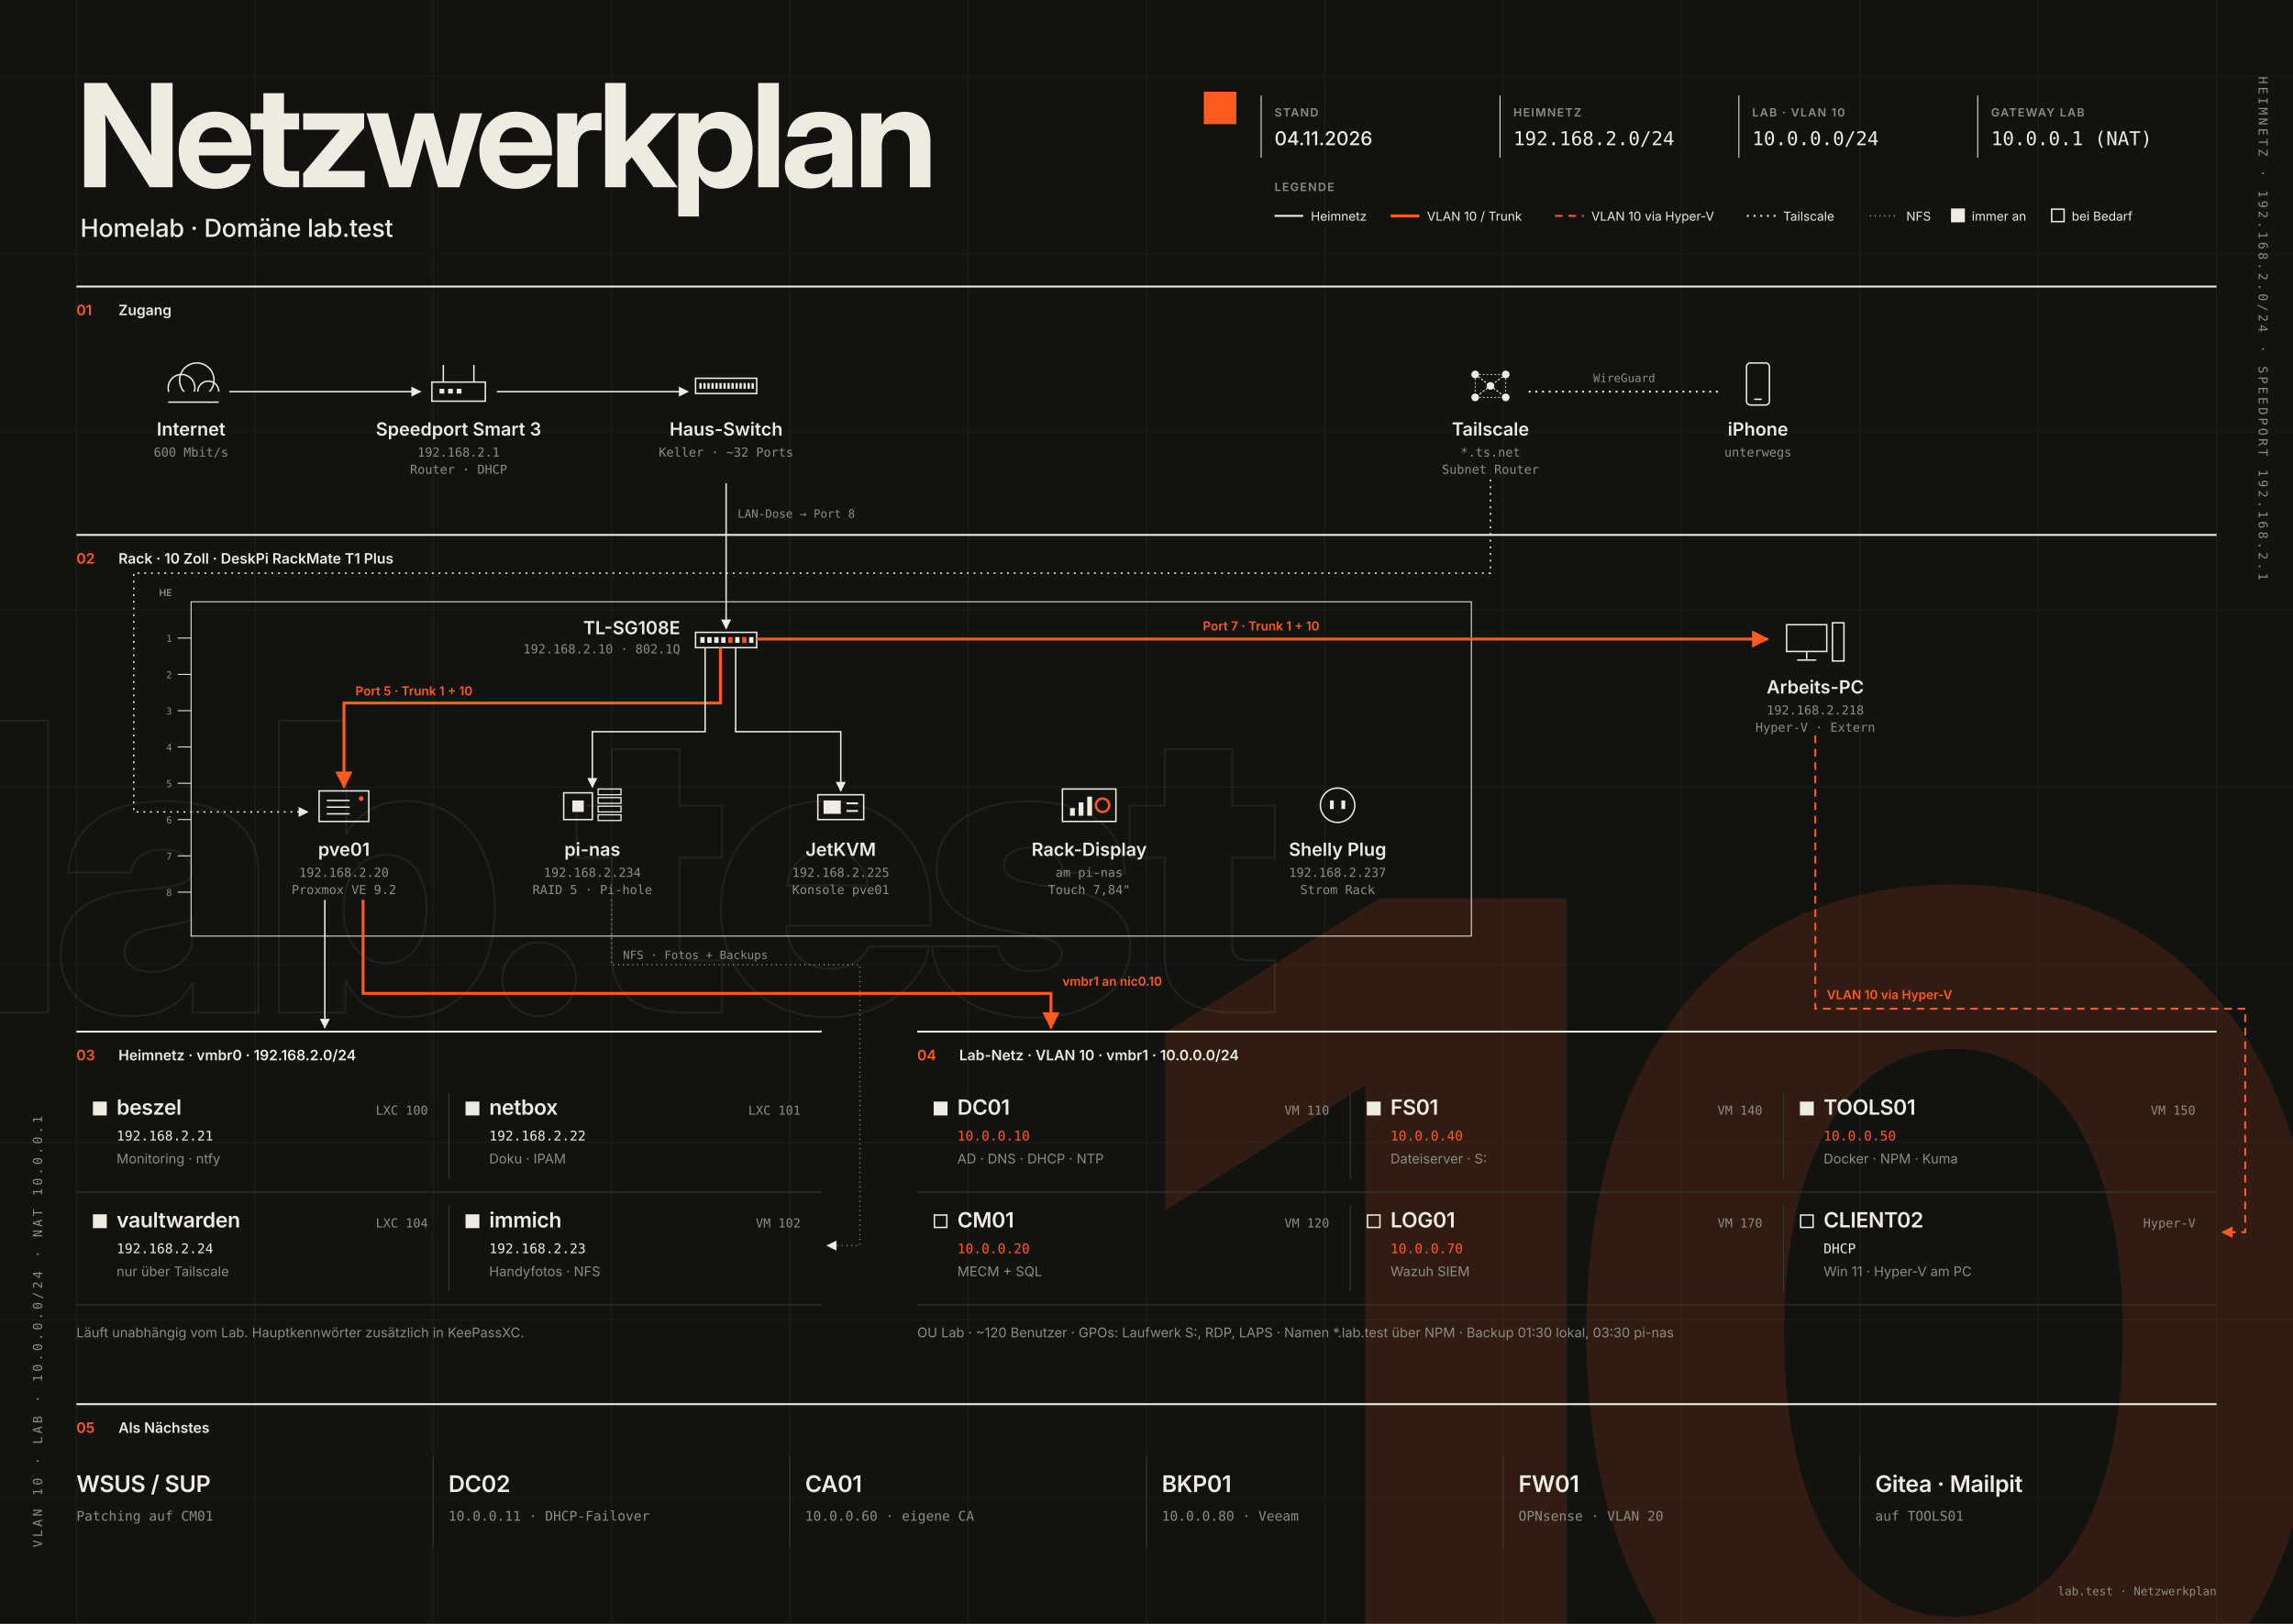
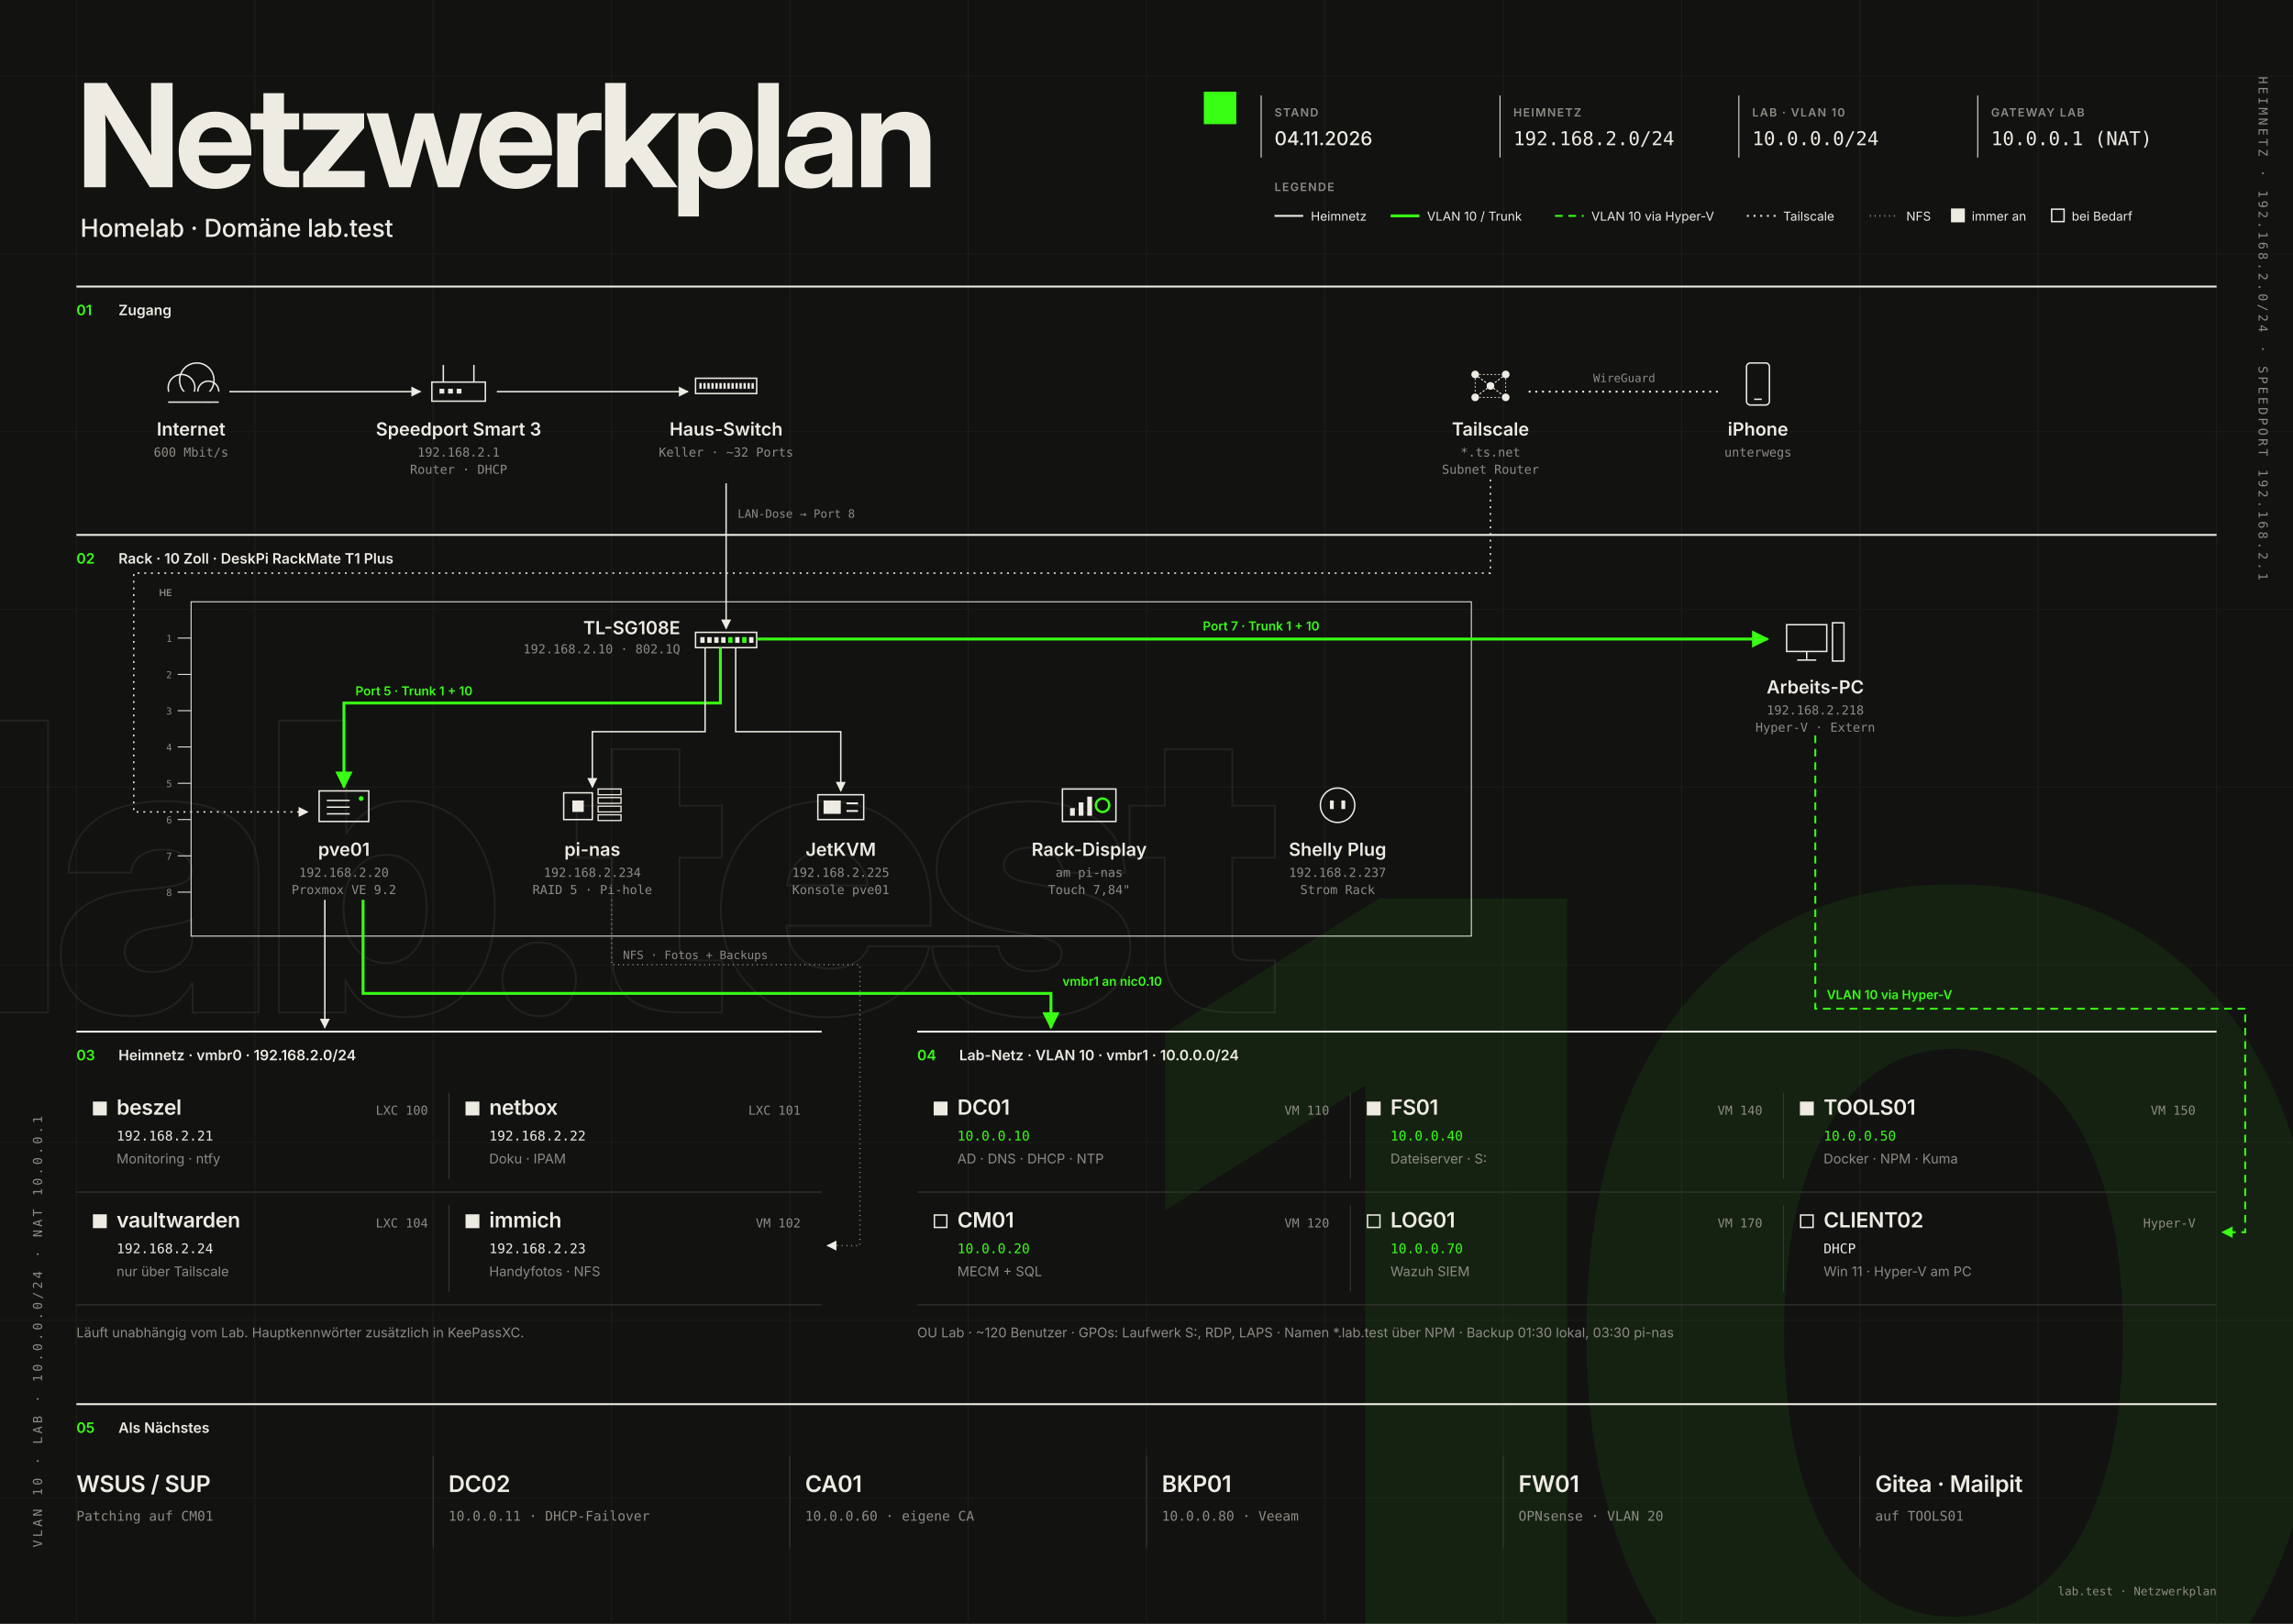
<svg xmlns="http://www.w3.org/2000/svg" width="2400" height="1700" viewBox="0 0 2400 1700">
  <defs>
    <marker id="ak" viewBox="0 0 10 10" refX="9" refY="5" markerWidth="7" markerHeight="7" orient="auto">
      <path d="M0,0 L10,5 L0,10 z" fill="#eeebe3" />
    </marker>
    <marker id="ar" viewBox="0 0 10 10" refX="9" refY="5" markerWidth="6" markerHeight="6" orient="auto">
-       <path d="M0,0 L10,5 L0,10 z" fill="#ff5a1f" />
+       <path d="M0,0 L10,5 L0,10 z" fill="#39ff14" />
    </marker>
  </defs>
  <rect width="2400" height="1700" fill="#121211" />
  <line x1="80.0" y1="0" x2="80.0" y2="1700" stroke="#1d1d1b" stroke-width="1" />
  <line x1="266.667" y1="0" x2="266.667" y2="1700" stroke="#1d1d1b" stroke-width="1" />
  <line x1="453.333" y1="0" x2="453.333" y2="1700" stroke="#1d1d1b" stroke-width="1" />
  <line x1="640.0" y1="0" x2="640.0" y2="1700" stroke="#1d1d1b" stroke-width="1" />
  <line x1="826.667" y1="0" x2="826.667" y2="1700" stroke="#1d1d1b" stroke-width="1" />
  <line x1="1013.333" y1="0" x2="1013.333" y2="1700" stroke="#1d1d1b" stroke-width="1" />
  <line x1="1200.0" y1="0" x2="1200.0" y2="1700" stroke="#1d1d1b" stroke-width="1" />
  <line x1="1386.667" y1="0" x2="1386.667" y2="1700" stroke="#1d1d1b" stroke-width="1" />
  <line x1="1573.333" y1="0" x2="1573.333" y2="1700" stroke="#1d1d1b" stroke-width="1" />
  <line x1="1760.0" y1="0" x2="1760.0" y2="1700" stroke="#1d1d1b" stroke-width="1" />
  <line x1="1946.667" y1="0" x2="1946.667" y2="1700" stroke="#1d1d1b" stroke-width="1" />
  <line x1="2133.333" y1="0" x2="2133.333" y2="1700" stroke="#1d1d1b" stroke-width="1" />
  <line x1="2320.0" y1="0" x2="2320.0" y2="1700" stroke="#1d1d1b" stroke-width="1" />
  <line x1="0" y1="80" x2="2400" y2="80" stroke="#1a1a18" stroke-width="1" />
  <line x1="0" y1="266" x2="2400" y2="266" stroke="#1a1a18" stroke-width="1" />
  <line x1="0" y1="452" x2="2400" y2="452" stroke="#1a1a18" stroke-width="1" />
  <line x1="0" y1="638" x2="2400" y2="638" stroke="#1a1a18" stroke-width="1" />
  <line x1="0" y1="824" x2="2400" y2="824" stroke="#1a1a18" stroke-width="1" />
  <line x1="0" y1="1010" x2="2400" y2="1010" stroke="#1a1a18" stroke-width="1" />
  <line x1="0" y1="1196" x2="2400" y2="1196" stroke="#1a1a18" stroke-width="1" />
  <line x1="0" y1="1382" x2="2400" y2="1382" stroke="#1a1a18" stroke-width="1" />
  <line x1="0" y1="1568" x2="2400" y2="1568" stroke="#1a1a18" stroke-width="1" />
-   <text x="2460" y="1850" font-family="'Inter Display', Inter, Helvetica, sans-serif" font-size="1250" font-weight="800" fill="#ff5a1f" opacity=".13" text-anchor="end" letter-spacing="-70">10</text>
+   <text x="2460" y="1850" font-family="'Inter Display', Inter, Helvetica, sans-serif" font-size="1250" font-weight="800" fill="#39ff14" opacity=".07" text-anchor="end" letter-spacing="-70">10</text>
  <text x="-40" y="1060" font-family="'Inter Display', Inter, Helvetica, sans-serif" font-size="420" font-weight="800" fill="none" stroke="#eeebe3" stroke-opacity=".07" stroke-width="2" letter-spacing="-18">lab.test</text>
  <text transform="translate(44,1620) rotate(-90)" font-family="'DejaVu Sans Mono', monospace" font-size="13" fill="#8e8b84" letter-spacing="3">VLAN 10 · LAB · 10.0.0.0/24 · NAT 10.0.0.1</text>
  <text transform="translate(2364,80) rotate(90)" font-family="'DejaVu Sans Mono', monospace" font-size="13" fill="#8e8b84" letter-spacing="3">HEIMNETZ · 192.168.2.0/24 · SPEEDPORT 192.168.2.1</text>
  <text x="80" y="196" font-family="'Inter Display', Inter, Helvetica, sans-serif" font-size="150" font-weight="700" fill="#eeebe3" text-anchor="start" letter-spacing="-6">Netzwerkplan</text>
  <text x="84" y="248" font-family="Inter, Helvetica, Arial, sans-serif" font-size="26" font-weight="500" fill="#eeebe3" text-anchor="start" letter-spacing="-0.3">Homelab · Domäne lab.test</text>
-   <rect x="1260" y="96" width="34" height="34" fill="#ff5a1f" />
+   <rect x="1260" y="96" width="34" height="34" fill="#39ff14" />
  <line x1="1320" y1="100" x2="1320" y2="165" stroke="#eeebe3" stroke-width="1" />
  <text x="1334" y="122" font-family="Inter, Helvetica, Arial, sans-serif" font-size="12" font-weight="600" fill="#8e8b84" text-anchor="start" letter-spacing="1.2">STAND</text>
  <text x="1334" y="152" font-family="Inter, Helvetica, Arial, sans-serif" font-size="20" font-weight="500" fill="#eeebe3" text-anchor="start" letter-spacing="0">04.11.2026</text>
  <line x1="1570" y1="100" x2="1570" y2="165" stroke="#eeebe3" stroke-width="1" />
  <text x="1584" y="122" font-family="Inter, Helvetica, Arial, sans-serif" font-size="12" font-weight="600" fill="#8e8b84" text-anchor="start" letter-spacing="1.2">HEIMNETZ</text>
  <text x="1584" y="152" font-family="'DejaVu Sans Mono', monospace" font-size="20" font-weight="500" fill="#eeebe3" text-anchor="start" letter-spacing="0">192.168.2.0/24</text>
  <line x1="1820" y1="100" x2="1820" y2="165" stroke="#eeebe3" stroke-width="1" />
  <text x="1834" y="122" font-family="Inter, Helvetica, Arial, sans-serif" font-size="12" font-weight="600" fill="#8e8b84" text-anchor="start" letter-spacing="1.2">LAB · VLAN 10</text>
  <text x="1834" y="152" font-family="'DejaVu Sans Mono', monospace" font-size="20" font-weight="500" fill="#eeebe3" text-anchor="start" letter-spacing="0">10.0.0.0/24</text>
  <line x1="2070" y1="100" x2="2070" y2="165" stroke="#eeebe3" stroke-width="1" />
  <text x="2084" y="122" font-family="Inter, Helvetica, Arial, sans-serif" font-size="12" font-weight="600" fill="#8e8b84" text-anchor="start" letter-spacing="1.2">GATEWAY LAB</text>
  <text x="2084" y="152" font-family="'DejaVu Sans Mono', monospace" font-size="20" font-weight="500" fill="#eeebe3" text-anchor="start" letter-spacing="0">10.0.0.1 (NAT)</text>
  <text x="1334" y="200" font-family="Inter, Helvetica, Arial, sans-serif" font-size="12" font-weight="600" fill="#8e8b84" text-anchor="start" letter-spacing="1.2">LEGENDE</text>
  <line x1="1334" y1="226" x2="1364" y2="226" stroke="#eeebe3" stroke-width="2" />
  <text x="1372" y="231" font-family="Inter, Helvetica, Arial, sans-serif" font-size="13" font-weight="400" fill="#eeebe3" text-anchor="start" letter-spacing="0">Heimnetz</text>
-   <line x1="1455.6" y1="226" x2="1485.6" y2="226" stroke="#ff5a1f" stroke-width="3" />
+   <line x1="1455.6" y1="226" x2="1485.6" y2="226" stroke="#39ff14" stroke-width="3" />
  <text x="1493.6" y="231" font-family="Inter, Helvetica, Arial, sans-serif" font-size="13" font-weight="400" fill="#eeebe3" text-anchor="start" letter-spacing="0">VLAN 10 / Trunk</text>
-   <line x1="1627.6" y1="226" x2="1657.6" y2="226" stroke="#ff5a1f" stroke-width="2" stroke-dasharray="8 6" />
+   <line x1="1627.6" y1="226" x2="1657.6" y2="226" stroke="#39ff14" stroke-width="2" stroke-dasharray="8 6" />
  <text x="1665.6" y="231" font-family="Inter, Helvetica, Arial, sans-serif" font-size="13" font-weight="400" fill="#eeebe3" text-anchor="start" letter-spacing="0">VLAN 10 via Hyper-V</text>
  <line x1="1828.4" y1="226" x2="1858.4" y2="226" stroke="#eeebe3" stroke-width="2" stroke-dasharray="2 5" />
  <text x="1866.4" y="231" font-family="Inter, Helvetica, Arial, sans-serif" font-size="13" font-weight="400" fill="#eeebe3" text-anchor="start" letter-spacing="0">Tailscale</text>
  <line x1="1957.2" y1="226" x2="1987.2" y2="226" stroke="#8e8b84" stroke-width="2" stroke-dasharray="1 4" />
  <text x="1995.2" y="231" font-family="Inter, Helvetica, Arial, sans-serif" font-size="13" font-weight="400" fill="#eeebe3" text-anchor="start" letter-spacing="0">NFS</text>
  <rect x="2042.8" y="219" width="13" height="13" fill="#eeebe3" stroke="#eeebe3" stroke-width="1.5" />
  <text x="2063.8" y="231" font-family="Inter, Helvetica, Arial, sans-serif" font-size="13" font-weight="400" fill="#eeebe3" text-anchor="start" letter-spacing="0">immer an</text>
  <rect x="2147.4" y="219" width="13" height="13" fill="none" stroke="#eeebe3" stroke-width="1.5" />
  <text x="2168.4" y="231" font-family="Inter, Helvetica, Arial, sans-serif" font-size="13" font-weight="400" fill="#eeebe3" text-anchor="start" letter-spacing="0">bei Bedarf</text>
  <line x1="80" y1="300" x2="2320" y2="300" stroke="#eeebe3" stroke-width="2" />
-   <text x="80" y="330" font-family="Inter, Helvetica, Arial, sans-serif" font-size="15" font-weight="600" fill="#ff5a1f" text-anchor="start" letter-spacing="0">01</text>
+   <text x="80" y="330" font-family="Inter, Helvetica, Arial, sans-serif" font-size="15" font-weight="600" fill="#39ff14" text-anchor="start" letter-spacing="0">01</text>
  <text x="124" y="330" font-family="Inter, Helvetica, Arial, sans-serif" font-size="15" font-weight="600" fill="#eeebe3" text-anchor="start" letter-spacing="0">Zugang</text>
  <circle cx="190" cy="406" r="14" fill="none" stroke="#eeebe3" stroke-width="1.5" />
  <circle cx="206" cy="398" r="18" fill="none" stroke="#eeebe3" stroke-width="1.5" />
  <circle cx="218" cy="410" r="11" fill="none" stroke="#eeebe3" stroke-width="1.5" />
  <rect x="176" y="410" width="54" height="12" fill="#121211" />
  <line x1="176" y1="421" x2="229" y2="421" stroke="#eeebe3" stroke-width="1.5" />
  <text x="200" y="456" font-family="Inter, Helvetica, Arial, sans-serif" font-size="19" font-weight="600" fill="#eeebe3" text-anchor="middle" letter-spacing="0">Internet</text>
  <text x="200" y="478" font-family="'DejaVu Sans Mono', monospace" font-size="13" font-weight="400" fill="#8e8b84" text-anchor="middle" letter-spacing="0">600 Mbit/s</text>
  <rect x="452" y="400" width="56" height="20" fill="none" stroke="#eeebe3" stroke-width="1.5" />
  <line x1="464" y1="400" x2="464" y2="382" stroke="#eeebe3" stroke-width="1.5" />
  <line x1="496" y1="400" x2="496" y2="382" stroke="#eeebe3" stroke-width="1.5" />
  <rect x="460" y="407" width="5" height="5" fill="#eeebe3" stroke="none" stroke-width="1.5" />
  <rect x="469" y="407" width="5" height="5" fill="#eeebe3" stroke="none" stroke-width="1.5" />
  <rect x="478" y="407" width="5" height="5" fill="#eeebe3" stroke="none" stroke-width="1.5" />
  <text x="480" y="456" font-family="Inter, Helvetica, Arial, sans-serif" font-size="19" font-weight="600" fill="#eeebe3" text-anchor="middle" letter-spacing="0">Speedport Smart 3</text>
  <text x="480" y="478" font-family="'DejaVu Sans Mono', monospace" font-size="13" font-weight="400" fill="#8e8b84" text-anchor="middle" letter-spacing="0">192.168.2.1</text>
  <text x="480" y="496" font-family="'DejaVu Sans Mono', monospace" font-size="13" font-weight="400" fill="#8e8b84" text-anchor="middle" letter-spacing="0">Router · DHCP</text>
  <rect x="728" y="396" width="64" height="16" fill="none" stroke="#eeebe3" stroke-width="1.5" />
  <rect x="732.0" y="401" width="2.4" height="6" fill="#eeebe3" stroke="none" stroke-width="1.5" />
  <rect x="736.2" y="401" width="2.4" height="6" fill="#eeebe3" stroke="none" stroke-width="1.5" />
  <rect x="740.4" y="401" width="2.4" height="6" fill="#eeebe3" stroke="none" stroke-width="1.5" />
  <rect x="744.6" y="401" width="2.4" height="6" fill="#eeebe3" stroke="none" stroke-width="1.5" />
  <rect x="748.8" y="401" width="2.4" height="6" fill="#eeebe3" stroke="none" stroke-width="1.5" />
  <rect x="753.0" y="401" width="2.4" height="6" fill="#eeebe3" stroke="none" stroke-width="1.5" />
  <rect x="757.2" y="401" width="2.4" height="6" fill="#eeebe3" stroke="none" stroke-width="1.5" />
  <rect x="761.4" y="401" width="2.4" height="6" fill="#eeebe3" stroke="none" stroke-width="1.5" />
  <rect x="765.6" y="401" width="2.4" height="6" fill="#eeebe3" stroke="none" stroke-width="1.5" />
  <rect x="769.8" y="401" width="2.4" height="6" fill="#eeebe3" stroke="none" stroke-width="1.5" />
  <rect x="774.0" y="401" width="2.4" height="6" fill="#eeebe3" stroke="none" stroke-width="1.5" />
  <rect x="778.2" y="401" width="2.4" height="6" fill="#eeebe3" stroke="none" stroke-width="1.5" />
  <rect x="782.4" y="401" width="2.4" height="6" fill="#eeebe3" stroke="none" stroke-width="1.5" />
  <rect x="786.6" y="401" width="2.4" height="6" fill="#eeebe3" stroke="none" stroke-width="1.5" />
  <text x="760" y="456" font-family="Inter, Helvetica, Arial, sans-serif" font-size="19" font-weight="600" fill="#eeebe3" text-anchor="middle" letter-spacing="0">Haus-Switch</text>
  <text x="760" y="478" font-family="'DejaVu Sans Mono', monospace" font-size="13" font-weight="400" fill="#8e8b84" text-anchor="middle" letter-spacing="0">Keller · ~32 Ports</text>
  <path d="M240,410 L440,410" fill="none" stroke="#eeebe3" stroke-width="1.5" stroke-linejoin="miter" marker-end="url(#ak)" />
  <path d="M520,410 L720,410" fill="none" stroke="#eeebe3" stroke-width="1.5" stroke-linejoin="miter" marker-end="url(#ak)" />
  <line x1="1544" y1="392" x2="1576" y2="392" stroke="#eeebe3" stroke-width=".8" stroke-dasharray="2 2" />
  <line x1="1544" y1="392" x2="1560" y2="404" stroke="#eeebe3" stroke-width=".8" stroke-dasharray="2 2" />
  <line x1="1544" y1="392" x2="1544" y2="416" stroke="#eeebe3" stroke-width=".8" stroke-dasharray="2 2" />
  <line x1="1544" y1="392" x2="1576" y2="416" stroke="#eeebe3" stroke-width=".8" stroke-dasharray="2 2" />
  <line x1="1576" y1="392" x2="1560" y2="404" stroke="#eeebe3" stroke-width=".8" stroke-dasharray="2 2" />
  <line x1="1576" y1="392" x2="1544" y2="416" stroke="#eeebe3" stroke-width=".8" stroke-dasharray="2 2" />
  <line x1="1576" y1="392" x2="1576" y2="416" stroke="#eeebe3" stroke-width=".8" stroke-dasharray="2 2" />
  <line x1="1560" y1="404" x2="1544" y2="416" stroke="#eeebe3" stroke-width=".8" stroke-dasharray="2 2" />
  <line x1="1560" y1="404" x2="1576" y2="416" stroke="#eeebe3" stroke-width=".8" stroke-dasharray="2 2" />
  <line x1="1544" y1="416" x2="1576" y2="416" stroke="#eeebe3" stroke-width=".8" stroke-dasharray="2 2" />
  <circle cx="1544" cy="392" r="4" fill="#eeebe3" stroke="none" stroke-width="1.5" />
  <circle cx="1576" cy="392" r="4" fill="#eeebe3" stroke="none" stroke-width="1.5" />
  <circle cx="1560" cy="404" r="4" fill="#eeebe3" stroke="none" stroke-width="1.5" />
  <circle cx="1544" cy="416" r="4" fill="#eeebe3" stroke="none" stroke-width="1.5" />
  <circle cx="1576" cy="416" r="4" fill="#eeebe3" stroke="none" stroke-width="1.5" />
  <text x="1560" y="456" font-family="Inter, Helvetica, Arial, sans-serif" font-size="19" font-weight="600" fill="#eeebe3" text-anchor="middle" letter-spacing="0">Tailscale</text>
  <text x="1560" y="478" font-family="'DejaVu Sans Mono', monospace" font-size="13" font-weight="400" fill="#8e8b84" text-anchor="middle" letter-spacing="0">*.ts.net</text>
  <text x="1560" y="496" font-family="'DejaVu Sans Mono', monospace" font-size="13" font-weight="400" fill="#8e8b84" text-anchor="middle" letter-spacing="0">Subnet Router</text>
  <rect x="1828" y="380" width="24" height="44" fill="none" stroke="#eeebe3" stroke-width="1.5" rx="4" />
  <line x1="1836" y1="418" x2="1844" y2="418" stroke="#eeebe3" stroke-width="1.5" />
  <text x="1840" y="456" font-family="Inter, Helvetica, Arial, sans-serif" font-size="19" font-weight="600" fill="#eeebe3" text-anchor="middle" letter-spacing="0">iPhone</text>
  <text x="1840" y="478" font-family="'DejaVu Sans Mono', monospace" font-size="13" font-weight="400" fill="#8e8b84" text-anchor="middle" letter-spacing="0">unterwegs</text>
  <path d="M1600,410 L1800,410" fill="none" stroke="#eeebe3" stroke-width="2" stroke-linejoin="miter" stroke-dasharray="2 5" />
  <text x="1700" y="400" font-family="'DejaVu Sans Mono', monospace" font-size="12" font-weight="400" fill="#8e8b84" text-anchor="middle" letter-spacing="0">WireGuard</text>
  <line x1="80" y1="560" x2="2320" y2="560" stroke="#eeebe3" stroke-width="2" />
-   <text x="80" y="590" font-family="Inter, Helvetica, Arial, sans-serif" font-size="15" font-weight="600" fill="#ff5a1f" text-anchor="start" letter-spacing="0">02</text>
+   <text x="80" y="590" font-family="Inter, Helvetica, Arial, sans-serif" font-size="15" font-weight="600" fill="#39ff14" text-anchor="start" letter-spacing="0">02</text>
  <text x="124" y="590" font-family="Inter, Helvetica, Arial, sans-serif" font-size="15" font-weight="600" fill="#eeebe3" text-anchor="start" letter-spacing="0">Rack · 10 Zoll · DeskPi RackMate T1 Plus</text>
  <rect x="200" y="630" width="1340" height="350" fill="none" stroke="#eeebe3" stroke-width="1" />
  <line x1="186" y1="668" x2="200" y2="668" stroke="#eeebe3" stroke-width="1" />
  <text x="180" y="672" font-family="'DejaVu Sans Mono', monospace" font-size="10" font-weight="400" fill="#8e8b84" text-anchor="end" letter-spacing="0">1</text>
  <line x1="186" y1="706" x2="200" y2="706" stroke="#eeebe3" stroke-width="1" />
  <text x="180" y="710" font-family="'DejaVu Sans Mono', monospace" font-size="10" font-weight="400" fill="#8e8b84" text-anchor="end" letter-spacing="0">2</text>
  <line x1="186" y1="744" x2="200" y2="744" stroke="#eeebe3" stroke-width="1" />
  <text x="180" y="748" font-family="'DejaVu Sans Mono', monospace" font-size="10" font-weight="400" fill="#8e8b84" text-anchor="end" letter-spacing="0">3</text>
  <line x1="186" y1="782" x2="200" y2="782" stroke="#eeebe3" stroke-width="1" />
  <text x="180" y="786" font-family="'DejaVu Sans Mono', monospace" font-size="10" font-weight="400" fill="#8e8b84" text-anchor="end" letter-spacing="0">4</text>
  <line x1="186" y1="820" x2="200" y2="820" stroke="#eeebe3" stroke-width="1" />
  <text x="180" y="824" font-family="'DejaVu Sans Mono', monospace" font-size="10" font-weight="400" fill="#8e8b84" text-anchor="end" letter-spacing="0">5</text>
  <line x1="186" y1="858" x2="200" y2="858" stroke="#eeebe3" stroke-width="1" />
  <text x="180" y="862" font-family="'DejaVu Sans Mono', monospace" font-size="10" font-weight="400" fill="#8e8b84" text-anchor="end" letter-spacing="0">6</text>
  <line x1="186" y1="896" x2="200" y2="896" stroke="#eeebe3" stroke-width="1" />
  <text x="180" y="900" font-family="'DejaVu Sans Mono', monospace" font-size="10" font-weight="400" fill="#8e8b84" text-anchor="end" letter-spacing="0">7</text>
  <line x1="186" y1="934" x2="200" y2="934" stroke="#eeebe3" stroke-width="1" />
  <text x="180" y="938" font-family="'DejaVu Sans Mono', monospace" font-size="10" font-weight="400" fill="#8e8b84" text-anchor="end" letter-spacing="0">8</text>
  <text x="180" y="624" font-family="Inter, Helvetica, Arial, sans-serif" font-size="10" font-weight="600" fill="#8e8b84" text-anchor="end" letter-spacing="0">HE</text>
  <path d="M760,506 L760,658" fill="none" stroke="#eeebe3" stroke-width="1.5" stroke-linejoin="miter" marker-end="url(#ak)" />
  <text x="772" y="542" font-family="'DejaVu Sans Mono', monospace" font-size="12" font-weight="400" fill="#8e8b84" text-anchor="start" letter-spacing="0">LAN-Dose → Port 8</text>
  <rect x="728" y="662" width="64" height="16" fill="none" stroke="#eeebe3" stroke-width="1.5" />
  <rect x="733.0" y="667" width="4.5" height="6" fill="#eeebe3" stroke="none" stroke-width="1.5" />
  <rect x="740.3" y="667" width="4.5" height="6" fill="#eeebe3" stroke="none" stroke-width="1.5" />
  <rect x="747.6" y="667" width="4.5" height="6" fill="#eeebe3" stroke="none" stroke-width="1.5" />
  <rect x="754.9" y="667" width="4.5" height="6" fill="#eeebe3" stroke="none" stroke-width="1.5" />
-   <rect x="762.2" y="667" width="4.5" height="6" fill="#ff5a1f" stroke="none" stroke-width="1.5" />
+   <rect x="762.2" y="667" width="4.5" height="6" fill="#39ff14" stroke="none" stroke-width="1.5" />
  <rect x="769.5" y="667" width="4.5" height="6" fill="#eeebe3" stroke="none" stroke-width="1.5" />
-   <rect x="776.8" y="667" width="4.5" height="6" fill="#ff5a1f" stroke="none" stroke-width="1.5" />
+   <rect x="776.8" y="667" width="4.5" height="6" fill="#39ff14" stroke="none" stroke-width="1.5" />
  <rect x="784.1" y="667" width="4.5" height="6" fill="#eeebe3" stroke="none" stroke-width="1.5" />
  <text x="712" y="664" font-family="Inter, Helvetica, Arial, sans-serif" font-size="19" font-weight="600" fill="#eeebe3" text-anchor="end" letter-spacing="0">TL-SG108E</text>
  <text x="712" y="684" font-family="'DejaVu Sans Mono', monospace" font-size="13" font-weight="400" fill="#8e8b84" text-anchor="end" letter-spacing="0">192.168.2.10 · 802.1Q</text>
  <rect x="334" y="828" width="52" height="32" fill="none" stroke="#eeebe3" stroke-width="1.5" />
-   <circle cx="378" cy="836" r="2.5" fill="#ff5a1f" stroke="none" stroke-width="1.5" />
+   <circle cx="378" cy="836" r="2.5" fill="#39ff14" stroke="none" stroke-width="1.5" />
  <line x1="342" y1="838" x2="366" y2="838" stroke="#eeebe3" stroke-width="1.5" />
  <line x1="342" y1="845" x2="366" y2="845" stroke="#eeebe3" stroke-width="1.5" />
  <line x1="342" y1="852" x2="366" y2="852" stroke="#eeebe3" stroke-width="1.5" />
  <text x="360" y="896" font-family="Inter, Helvetica, Arial, sans-serif" font-size="19" font-weight="600" fill="#eeebe3" text-anchor="middle" letter-spacing="0">pve01</text>
  <text x="360" y="918" font-family="'DejaVu Sans Mono', monospace" font-size="13" font-weight="400" fill="#8e8b84" text-anchor="middle" letter-spacing="0">192.168.2.20</text>
  <text x="360" y="936" font-family="'DejaVu Sans Mono', monospace" font-size="13" font-weight="400" fill="#8e8b84" text-anchor="middle" letter-spacing="0">Proxmox VE 9.2</text>
  <rect x="590" y="830" width="30" height="28" fill="none" stroke="#eeebe3" stroke-width="1.5" />
  <rect x="599" y="838" width="12" height="12" fill="#eeebe3" stroke="none" stroke-width="1.5" />
  <rect x="626" y="826" width="24" height="6" fill="none" stroke="#eeebe3" stroke-width="1.3" />
  <rect x="626" y="835" width="24" height="6" fill="none" stroke="#eeebe3" stroke-width="1.3" />
  <rect x="626" y="844" width="24" height="6" fill="none" stroke="#eeebe3" stroke-width="1.3" />
  <rect x="626" y="853" width="24" height="6" fill="none" stroke="#eeebe3" stroke-width="1.3" />
  <text x="620" y="896" font-family="Inter, Helvetica, Arial, sans-serif" font-size="19" font-weight="600" fill="#eeebe3" text-anchor="middle" letter-spacing="0">pi-nas</text>
  <text x="620" y="918" font-family="'DejaVu Sans Mono', monospace" font-size="13" font-weight="400" fill="#8e8b84" text-anchor="middle" letter-spacing="0">192.168.2.234</text>
  <text x="620" y="936" font-family="'DejaVu Sans Mono', monospace" font-size="13" font-weight="400" fill="#8e8b84" text-anchor="middle" letter-spacing="0">RAID 5 · Pi-hole</text>
  <rect x="856" y="832" width="48" height="26" fill="none" stroke="#eeebe3" stroke-width="1.5" />
  <rect x="862" y="838" width="18" height="14" fill="#eeebe3" stroke="none" stroke-width="1.5" />
  <line x1="886" y1="841" x2="898" y2="841" stroke="#eeebe3" stroke-width="2" />
  <line x1="886" y1="849" x2="898" y2="849" stroke="#eeebe3" stroke-width="2" />
  <text x="880" y="896" font-family="Inter, Helvetica, Arial, sans-serif" font-size="19" font-weight="600" fill="#eeebe3" text-anchor="middle" letter-spacing="0">JetKVM</text>
  <text x="880" y="918" font-family="'DejaVu Sans Mono', monospace" font-size="13" font-weight="400" fill="#8e8b84" text-anchor="middle" letter-spacing="0">192.168.2.225</text>
  <text x="880" y="936" font-family="'DejaVu Sans Mono', monospace" font-size="13" font-weight="400" fill="#8e8b84" text-anchor="middle" letter-spacing="0">Konsole pve01</text>
  <rect x="1112" y="826" width="56" height="34" fill="none" stroke="#eeebe3" stroke-width="1.5" />
  <rect x="1120" y="846" width="5" height="8" fill="#eeebe3" stroke="none" stroke-width="1.5" />
  <rect x="1129" y="840" width="5" height="14" fill="#eeebe3" stroke="none" stroke-width="1.5" />
  <rect x="1138" y="834" width="5" height="20" fill="#eeebe3" stroke="none" stroke-width="1.5" />
-   <circle cx="1154" cy="843" r="7" fill="none" stroke="#ff5a1f" stroke-width="2.5" />
+   <circle cx="1154" cy="843" r="7" fill="none" stroke="#39ff14" stroke-width="2.5" />
  <text x="1140" y="896" font-family="Inter, Helvetica, Arial, sans-serif" font-size="19" font-weight="600" fill="#eeebe3" text-anchor="middle" letter-spacing="0">Rack-Display</text>
  <text x="1140" y="918" font-family="'DejaVu Sans Mono', monospace" font-size="13" font-weight="400" fill="#8e8b84" text-anchor="middle" letter-spacing="0">am pi-nas</text>
  <text x="1140" y="936" font-family="'DejaVu Sans Mono', monospace" font-size="13" font-weight="400" fill="#8e8b84" text-anchor="middle" letter-spacing="0">Touch 7,84"</text>
  <circle cx="1400" cy="843" r="18" fill="none" stroke="#eeebe3" stroke-width="1.5" />
  <rect x="1392" y="838" width="4" height="9" fill="#eeebe3" stroke="none" stroke-width="1.5" />
  <rect x="1404" y="838" width="4" height="9" fill="#eeebe3" stroke="none" stroke-width="1.5" />
  <text x="1400" y="896" font-family="Inter, Helvetica, Arial, sans-serif" font-size="19" font-weight="600" fill="#eeebe3" text-anchor="middle" letter-spacing="0">Shelly Plug</text>
  <text x="1400" y="918" font-family="'DejaVu Sans Mono', monospace" font-size="13" font-weight="400" fill="#8e8b84" text-anchor="middle" letter-spacing="0">192.168.2.237</text>
  <text x="1400" y="936" font-family="'DejaVu Sans Mono', monospace" font-size="13" font-weight="400" fill="#8e8b84" text-anchor="middle" letter-spacing="0">Strom Rack</text>
-   <path d="M754,678 L754,736 L360,736 L360,824" fill="none" stroke="#ff5a1f" stroke-width="3" stroke-linejoin="miter" marker-end="url(#ar)" />
-   <text x="372" y="728" font-family="Inter, Helvetica, Arial, sans-serif" font-size="13" font-weight="600" fill="#ff5a1f" text-anchor="start" letter-spacing="0">Port 5 · Trunk 1 + 10</text>
+   <path d="M754,678 L754,736 L360,736 L360,824" fill="none" stroke="#39ff14" stroke-width="3" stroke-linejoin="miter" marker-end="url(#ar)" />
+   <text x="372" y="728" font-family="Inter, Helvetica, Arial, sans-serif" font-size="13" font-weight="600" fill="#39ff14" text-anchor="start" letter-spacing="0">Port 5 · Trunk 1 + 10</text>
  <path d="M738,678 L738,766 L620,766 L620,824" fill="none" stroke="#eeebe3" stroke-width="1.5" stroke-linejoin="miter" marker-end="url(#ak)" />
  <path d="M770,678 L770,766 L880,766 L880,828" fill="none" stroke="#eeebe3" stroke-width="1.5" stroke-linejoin="miter" marker-end="url(#ak)" />
  <rect x="1870" y="654" width="42" height="28" fill="none" stroke="#eeebe3" stroke-width="1.5" />
  <line x1="1891" y1="682" x2="1891" y2="690" stroke="#eeebe3" stroke-width="1.5" />
  <line x1="1881" y1="691" x2="1901" y2="691" stroke="#eeebe3" stroke-width="1.5" />
  <rect x="1918" y="652" width="12" height="40" fill="none" stroke="#eeebe3" stroke-width="1.5" />
  <text x="1900" y="726" font-family="Inter, Helvetica, Arial, sans-serif" font-size="19" font-weight="600" fill="#eeebe3" text-anchor="middle" letter-spacing="0">Arbeits-PC</text>
  <text x="1900" y="748" font-family="'DejaVu Sans Mono', monospace" font-size="13" font-weight="400" fill="#8e8b84" text-anchor="middle" letter-spacing="0">192.168.2.218</text>
  <text x="1900" y="766" font-family="'DejaVu Sans Mono', monospace" font-size="13" font-weight="400" fill="#8e8b84" text-anchor="middle" letter-spacing="0">Hyper-V · Extern</text>
-   <path d="M792,669 L1850,669" fill="none" stroke="#ff5a1f" stroke-width="3" stroke-linejoin="miter" marker-end="url(#ar)" />
-   <text x="1320" y="660" font-family="Inter, Helvetica, Arial, sans-serif" font-size="13" font-weight="600" fill="#ff5a1f" text-anchor="middle" letter-spacing="0">Port 7 · Trunk 1 + 10</text>
+   <path d="M792,669 L1850,669" fill="none" stroke="#39ff14" stroke-width="3" stroke-linejoin="miter" marker-end="url(#ar)" />
+   <text x="1320" y="660" font-family="Inter, Helvetica, Arial, sans-serif" font-size="13" font-weight="600" fill="#39ff14" text-anchor="middle" letter-spacing="0">Port 7 · Trunk 1 + 10</text>
  <path d="M1560,502 L1560,600 L140,600 L140,850 L322,850" fill="none" stroke="#eeebe3" stroke-width="1.5" stroke-linejoin="miter" stroke-dasharray="2 5" marker-end="url(#ak)" />
  <line x1="80" y1="1080" x2="860" y2="1080" stroke="#eeebe3" stroke-width="2" />
-   <text x="80" y="1110" font-family="Inter, Helvetica, Arial, sans-serif" font-size="15" font-weight="600" fill="#ff5a1f" text-anchor="start" letter-spacing="0">03</text>
+   <text x="80" y="1110" font-family="Inter, Helvetica, Arial, sans-serif" font-size="15" font-weight="600" fill="#39ff14" text-anchor="start" letter-spacing="0">03</text>
  <text x="124" y="1110" font-family="Inter, Helvetica, Arial, sans-serif" font-size="15" font-weight="600" fill="#eeebe3" text-anchor="start" letter-spacing="0">Heimnetz · vmbr0 · 192.168.2.0/24</text>
  <line x1="960" y1="1080" x2="2320" y2="1080" stroke="#eeebe3" stroke-width="2" />
-   <text x="960" y="1110" font-family="Inter, Helvetica, Arial, sans-serif" font-size="15" font-weight="600" fill="#ff5a1f" text-anchor="start" letter-spacing="0">04</text>
+   <text x="960" y="1110" font-family="Inter, Helvetica, Arial, sans-serif" font-size="15" font-weight="600" fill="#39ff14" text-anchor="start" letter-spacing="0">04</text>
  <text x="1004" y="1110" font-family="Inter, Helvetica, Arial, sans-serif" font-size="15" font-weight="600" fill="#eeebe3" text-anchor="start" letter-spacing="0">Lab-Netz · VLAN 10 · vmbr1 · 10.0.0.0/24</text>
  <path d="M340,942 L340,1076" fill="none" stroke="#eeebe3" stroke-width="1.5" stroke-linejoin="miter" marker-end="url(#ak)" />
-   <path d="M380,942 L380,1040 L1100,1040 L1100,1076" fill="none" stroke="#ff5a1f" stroke-width="3" stroke-linejoin="miter" marker-end="url(#ar)" />
-   <text x="1112" y="1032" font-family="Inter, Helvetica, Arial, sans-serif" font-size="13" font-weight="600" fill="#ff5a1f" text-anchor="start" letter-spacing="0">vmbr1 an nic0.10</text>
+   <path d="M380,942 L380,1040 L1100,1040 L1100,1076" fill="none" stroke="#39ff14" stroke-width="3" stroke-linejoin="miter" marker-end="url(#ar)" />
+   <text x="1112" y="1032" font-family="Inter, Helvetica, Arial, sans-serif" font-size="13" font-weight="600" fill="#39ff14" text-anchor="start" letter-spacing="0">vmbr1 an nic0.10</text>
  <path d="M640,942 L640,1010 L900,1010 L900,1304 L866,1304" fill="none" stroke="#8e8b84" stroke-width="1.5" stroke-linejoin="miter" stroke-dasharray="1 4" marker-end="url(#ak)" />
  <text x="652" y="1004" font-family="'DejaVu Sans Mono', monospace" font-size="12" font-weight="400" fill="#8e8b84" text-anchor="start" letter-spacing="0">NFS · Fotos + Backups</text>
-   <path d="M1900,770 L1900,1056 L2350,1056 L2350,1290 L2326,1290" fill="none" stroke="#ff5a1f" stroke-width="2" stroke-linejoin="miter" stroke-dasharray="8 6" marker-end="url(#ar)" />
-   <text x="1912" y="1046" font-family="Inter, Helvetica, Arial, sans-serif" font-size="13" font-weight="600" fill="#ff5a1f" text-anchor="start" letter-spacing="0">VLAN 10 via Hyper-V</text>
+   <path d="M1900,770 L1900,1056 L2350,1056 L2350,1290 L2326,1290" fill="none" stroke="#39ff14" stroke-width="2" stroke-linejoin="miter" stroke-dasharray="8 6" marker-end="url(#ar)" />
+   <text x="1912" y="1046" font-family="Inter, Helvetica, Arial, sans-serif" font-size="13" font-weight="600" fill="#39ff14" text-anchor="start" letter-spacing="0">VLAN 10 via Hyper-V</text>
  <line x1="80" y1="1248" x2="860" y2="1248" stroke="#3a3935" stroke-width="1" />
  <rect x="98.0" y="1154" width="13" height="13" fill="#eeebe3" stroke="#eeebe3" stroke-width="1.5" />
  <text x="122.0" y="1167" font-family="Inter, Helvetica, Arial, sans-serif" font-size="22" font-weight="600" fill="#eeebe3" text-anchor="start" letter-spacing="-0.3">beszel</text>
  <text x="448.0" y="1167" font-family="'DejaVu Sans Mono', monospace" font-size="13" font-weight="400" fill="#8e8b84" text-anchor="end" letter-spacing="0">LXC 100</text>
  <text x="122.0" y="1194" font-family="'DejaVu Sans Mono', monospace" font-size="14" font-weight="500" fill="#eeebe3" text-anchor="start" letter-spacing="0">192.168.2.21</text>
  <text x="122.0" y="1218" font-family="Inter, Helvetica, Arial, sans-serif" font-size="14" font-weight="400" fill="#8e8b84" text-anchor="start" letter-spacing="0">Monitoring · ntfy</text>
  <line x1="470.0" y1="1144" x2="470.0" y2="1234" stroke="#3a3935" stroke-width="1" />
  <rect x="488.0" y="1154" width="13" height="13" fill="#eeebe3" stroke="#eeebe3" stroke-width="1.5" />
  <text x="512.0" y="1167" font-family="Inter, Helvetica, Arial, sans-serif" font-size="22" font-weight="600" fill="#eeebe3" text-anchor="start" letter-spacing="-0.3">netbox</text>
  <text x="838.0" y="1167" font-family="'DejaVu Sans Mono', monospace" font-size="13" font-weight="400" fill="#8e8b84" text-anchor="end" letter-spacing="0">LXC 101</text>
  <text x="512.0" y="1194" font-family="'DejaVu Sans Mono', monospace" font-size="14" font-weight="500" fill="#eeebe3" text-anchor="start" letter-spacing="0">192.168.2.22</text>
  <text x="512.0" y="1218" font-family="Inter, Helvetica, Arial, sans-serif" font-size="14" font-weight="400" fill="#8e8b84" text-anchor="start" letter-spacing="0">Doku · IPAM</text>
  <line x1="80" y1="1366" x2="860" y2="1366" stroke="#3a3935" stroke-width="1" />
  <rect x="98.0" y="1272" width="13" height="13" fill="#eeebe3" stroke="#eeebe3" stroke-width="1.5" />
  <text x="122.0" y="1285" font-family="Inter, Helvetica, Arial, sans-serif" font-size="22" font-weight="600" fill="#eeebe3" text-anchor="start" letter-spacing="-0.3">vaultwarden</text>
  <text x="448.0" y="1285" font-family="'DejaVu Sans Mono', monospace" font-size="13" font-weight="400" fill="#8e8b84" text-anchor="end" letter-spacing="0">LXC 104</text>
  <text x="122.0" y="1312" font-family="'DejaVu Sans Mono', monospace" font-size="14" font-weight="500" fill="#eeebe3" text-anchor="start" letter-spacing="0">192.168.2.24</text>
  <text x="122.0" y="1336" font-family="Inter, Helvetica, Arial, sans-serif" font-size="14" font-weight="400" fill="#8e8b84" text-anchor="start" letter-spacing="0">nur über Tailscale</text>
  <line x1="470.0" y1="1262" x2="470.0" y2="1352" stroke="#3a3935" stroke-width="1" />
  <rect x="488.0" y="1272" width="13" height="13" fill="#eeebe3" stroke="#eeebe3" stroke-width="1.5" />
  <text x="512.0" y="1285" font-family="Inter, Helvetica, Arial, sans-serif" font-size="22" font-weight="600" fill="#eeebe3" text-anchor="start" letter-spacing="-0.3">immich</text>
  <text x="838.0" y="1285" font-family="'DejaVu Sans Mono', monospace" font-size="13" font-weight="400" fill="#8e8b84" text-anchor="end" letter-spacing="0">VM 102</text>
  <text x="512.0" y="1312" font-family="'DejaVu Sans Mono', monospace" font-size="14" font-weight="500" fill="#eeebe3" text-anchor="start" letter-spacing="0">192.168.2.23</text>
  <text x="512.0" y="1336" font-family="Inter, Helvetica, Arial, sans-serif" font-size="14" font-weight="400" fill="#8e8b84" text-anchor="start" letter-spacing="0">Handyfotos · NFS</text>
  <line x1="960" y1="1248" x2="2320" y2="1248" stroke="#3a3935" stroke-width="1" />
  <rect x="978.0" y="1154" width="13" height="13" fill="#eeebe3" stroke="#eeebe3" stroke-width="1.5" />
  <text x="1002.0" y="1167" font-family="Inter, Helvetica, Arial, sans-serif" font-size="22" font-weight="600" fill="#eeebe3" text-anchor="start" letter-spacing="-0.3">DC01</text>
  <text x="1391.333" y="1167" font-family="'DejaVu Sans Mono', monospace" font-size="13" font-weight="400" fill="#8e8b84" text-anchor="end" letter-spacing="0">VM 110</text>
-   <text x="1002.0" y="1194" font-family="'DejaVu Sans Mono', monospace" font-size="14" font-weight="500" fill="#ff5a1f" text-anchor="start" letter-spacing="0">10.0.0.10</text>
+   <text x="1002.0" y="1194" font-family="'DejaVu Sans Mono', monospace" font-size="14" font-weight="500" fill="#39ff14" text-anchor="start" letter-spacing="0">10.0.0.10</text>
  <text x="1002.0" y="1218" font-family="Inter, Helvetica, Arial, sans-serif" font-size="14" font-weight="400" fill="#8e8b84" text-anchor="start" letter-spacing="0">AD · DNS · DHCP · NTP</text>
  <line x1="1413.333" y1="1144" x2="1413.333" y2="1234" stroke="#3a3935" stroke-width="1" />
  <rect x="1431.333" y="1154" width="13" height="13" fill="#eeebe3" stroke="#eeebe3" stroke-width="1.5" />
  <text x="1455.333" y="1167" font-family="Inter, Helvetica, Arial, sans-serif" font-size="22" font-weight="600" fill="#eeebe3" text-anchor="start" letter-spacing="-0.3">FS01</text>
  <text x="1844.667" y="1167" font-family="'DejaVu Sans Mono', monospace" font-size="13" font-weight="400" fill="#8e8b84" text-anchor="end" letter-spacing="0">VM 140</text>
-   <text x="1455.333" y="1194" font-family="'DejaVu Sans Mono', monospace" font-size="14" font-weight="500" fill="#ff5a1f" text-anchor="start" letter-spacing="0">10.0.0.40</text>
+   <text x="1455.333" y="1194" font-family="'DejaVu Sans Mono', monospace" font-size="14" font-weight="500" fill="#39ff14" text-anchor="start" letter-spacing="0">10.0.0.40</text>
  <text x="1455.333" y="1218" font-family="Inter, Helvetica, Arial, sans-serif" font-size="14" font-weight="400" fill="#8e8b84" text-anchor="start" letter-spacing="0">Dateiserver · S:</text>
  <line x1="1866.667" y1="1144" x2="1866.667" y2="1234" stroke="#3a3935" stroke-width="1" />
  <rect x="1884.667" y="1154" width="13" height="13" fill="#eeebe3" stroke="#eeebe3" stroke-width="1.5" />
  <text x="1908.667" y="1167" font-family="Inter, Helvetica, Arial, sans-serif" font-size="22" font-weight="600" fill="#eeebe3" text-anchor="start" letter-spacing="-0.3">TOOLS01</text>
  <text x="2298.0" y="1167" font-family="'DejaVu Sans Mono', monospace" font-size="13" font-weight="400" fill="#8e8b84" text-anchor="end" letter-spacing="0">VM 150</text>
-   <text x="1908.667" y="1194" font-family="'DejaVu Sans Mono', monospace" font-size="14" font-weight="500" fill="#ff5a1f" text-anchor="start" letter-spacing="0">10.0.0.50</text>
+   <text x="1908.667" y="1194" font-family="'DejaVu Sans Mono', monospace" font-size="14" font-weight="500" fill="#39ff14" text-anchor="start" letter-spacing="0">10.0.0.50</text>
  <text x="1908.667" y="1218" font-family="Inter, Helvetica, Arial, sans-serif" font-size="14" font-weight="400" fill="#8e8b84" text-anchor="start" letter-spacing="0">Docker · NPM · Kuma</text>
  <line x1="960" y1="1366" x2="2320" y2="1366" stroke="#3a3935" stroke-width="1" />
  <rect x="978.0" y="1272" width="13" height="13" fill="none" stroke="#eeebe3" stroke-width="1.5" />
  <text x="1002.0" y="1285" font-family="Inter, Helvetica, Arial, sans-serif" font-size="22" font-weight="600" fill="#eeebe3" text-anchor="start" letter-spacing="-0.3">CM01</text>
  <text x="1391.333" y="1285" font-family="'DejaVu Sans Mono', monospace" font-size="13" font-weight="400" fill="#8e8b84" text-anchor="end" letter-spacing="0">VM 120</text>
-   <text x="1002.0" y="1312" font-family="'DejaVu Sans Mono', monospace" font-size="14" font-weight="500" fill="#ff5a1f" text-anchor="start" letter-spacing="0">10.0.0.20</text>
+   <text x="1002.0" y="1312" font-family="'DejaVu Sans Mono', monospace" font-size="14" font-weight="500" fill="#39ff14" text-anchor="start" letter-spacing="0">10.0.0.20</text>
  <text x="1002.0" y="1336" font-family="Inter, Helvetica, Arial, sans-serif" font-size="14" font-weight="400" fill="#8e8b84" text-anchor="start" letter-spacing="0">MECM + SQL</text>
  <line x1="1413.333" y1="1262" x2="1413.333" y2="1352" stroke="#3a3935" stroke-width="1" />
  <rect x="1431.333" y="1272" width="13" height="13" fill="none" stroke="#eeebe3" stroke-width="1.5" />
  <text x="1455.333" y="1285" font-family="Inter, Helvetica, Arial, sans-serif" font-size="22" font-weight="600" fill="#eeebe3" text-anchor="start" letter-spacing="-0.3">LOG01</text>
  <text x="1844.667" y="1285" font-family="'DejaVu Sans Mono', monospace" font-size="13" font-weight="400" fill="#8e8b84" text-anchor="end" letter-spacing="0">VM 170</text>
-   <text x="1455.333" y="1312" font-family="'DejaVu Sans Mono', monospace" font-size="14" font-weight="500" fill="#ff5a1f" text-anchor="start" letter-spacing="0">10.0.0.70</text>
+   <text x="1455.333" y="1312" font-family="'DejaVu Sans Mono', monospace" font-size="14" font-weight="500" fill="#39ff14" text-anchor="start" letter-spacing="0">10.0.0.70</text>
  <text x="1455.333" y="1336" font-family="Inter, Helvetica, Arial, sans-serif" font-size="14" font-weight="400" fill="#8e8b84" text-anchor="start" letter-spacing="0">Wazuh SIEM</text>
  <line x1="1866.667" y1="1262" x2="1866.667" y2="1352" stroke="#3a3935" stroke-width="1" />
  <rect x="1884.667" y="1272" width="13" height="13" fill="none" stroke="#eeebe3" stroke-width="1.5" />
  <text x="1908.667" y="1285" font-family="Inter, Helvetica, Arial, sans-serif" font-size="22" font-weight="600" fill="#eeebe3" text-anchor="start" letter-spacing="-0.3">CLIENT02</text>
  <text x="2298.0" y="1285" font-family="'DejaVu Sans Mono', monospace" font-size="13" font-weight="400" fill="#8e8b84" text-anchor="end" letter-spacing="0">Hyper-V</text>
  <text x="1908.667" y="1312" font-family="'DejaVu Sans Mono', monospace" font-size="14" font-weight="500" fill="#eeebe3" text-anchor="start" letter-spacing="0">DHCP</text>
  <text x="1908.667" y="1336" font-family="Inter, Helvetica, Arial, sans-serif" font-size="14" font-weight="400" fill="#8e8b84" text-anchor="start" letter-spacing="0">Win 11 · Hyper-V am PC</text>
  <text x="80" y="1400" font-family="Inter, Helvetica, Arial, sans-serif" font-size="14" font-weight="400" fill="#8e8b84" text-anchor="start" letter-spacing="0">Läuft unabhängig vom Lab. Hauptkennwörter zusätzlich in KeePassXC.</text>
  <text x="960" y="1400" font-family="Inter, Helvetica, Arial, sans-serif" font-size="14" font-weight="400" fill="#8e8b84" text-anchor="start" letter-spacing="0">OU Lab · ~120 Benutzer · GPOs: Laufwerk S:, RDP, LAPS · Namen *.lab.test über NPM · Backup 01:30 lokal, 03:30 pi-nas</text>
  <line x1="80" y1="1470" x2="2320" y2="1470" stroke="#eeebe3" stroke-width="2" />
-   <text x="80" y="1500" font-family="Inter, Helvetica, Arial, sans-serif" font-size="15" font-weight="600" fill="#ff5a1f" text-anchor="start" letter-spacing="0">05</text>
+   <text x="80" y="1500" font-family="Inter, Helvetica, Arial, sans-serif" font-size="15" font-weight="600" fill="#39ff14" text-anchor="start" letter-spacing="0">05</text>
  <text x="124" y="1500" font-family="Inter, Helvetica, Arial, sans-serif" font-size="15" font-weight="600" fill="#eeebe3" text-anchor="start" letter-spacing="0">Als Nächstes</text>
  <text x="80.0" y="1562" font-family="Inter, Helvetica, Arial, sans-serif" font-size="24" font-weight="600" fill="#eeebe3" text-anchor="start" letter-spacing="-0.3">WSUS / SUP</text>
  <text x="80.0" y="1592" font-family="'DejaVu Sans Mono', monospace" font-size="14" font-weight="400" fill="#8e8b84" text-anchor="start" letter-spacing="0">Patching auf CM01</text>
  <line x1="453.333" y1="1524" x2="453.333" y2="1620" stroke="#3a3935" stroke-width="1" />
  <text x="469.333" y="1562" font-family="Inter, Helvetica, Arial, sans-serif" font-size="24" font-weight="600" fill="#eeebe3" text-anchor="start" letter-spacing="-0.3">DC02</text>
  <text x="469.333" y="1592" font-family="'DejaVu Sans Mono', monospace" font-size="14" font-weight="400" fill="#8e8b84" text-anchor="start" letter-spacing="0">10.0.0.11 · DHCP-Failover</text>
  <line x1="826.667" y1="1524" x2="826.667" y2="1620" stroke="#3a3935" stroke-width="1" />
  <text x="842.667" y="1562" font-family="Inter, Helvetica, Arial, sans-serif" font-size="24" font-weight="600" fill="#eeebe3" text-anchor="start" letter-spacing="-0.3">CA01</text>
  <text x="842.667" y="1592" font-family="'DejaVu Sans Mono', monospace" font-size="14" font-weight="400" fill="#8e8b84" text-anchor="start" letter-spacing="0">10.0.0.60 · eigene CA</text>
  <line x1="1200.0" y1="1524" x2="1200.0" y2="1620" stroke="#3a3935" stroke-width="1" />
  <text x="1216.0" y="1562" font-family="Inter, Helvetica, Arial, sans-serif" font-size="24" font-weight="600" fill="#eeebe3" text-anchor="start" letter-spacing="-0.3">BKP01</text>
  <text x="1216.0" y="1592" font-family="'DejaVu Sans Mono', monospace" font-size="14" font-weight="400" fill="#8e8b84" text-anchor="start" letter-spacing="0">10.0.0.80 · Veeam</text>
  <line x1="1573.333" y1="1524" x2="1573.333" y2="1620" stroke="#3a3935" stroke-width="1" />
  <text x="1589.333" y="1562" font-family="Inter, Helvetica, Arial, sans-serif" font-size="24" font-weight="600" fill="#eeebe3" text-anchor="start" letter-spacing="-0.3">FW01</text>
  <text x="1589.333" y="1592" font-family="'DejaVu Sans Mono', monospace" font-size="14" font-weight="400" fill="#8e8b84" text-anchor="start" letter-spacing="0">OPNsense · VLAN 20</text>
  <line x1="1946.667" y1="1524" x2="1946.667" y2="1620" stroke="#3a3935" stroke-width="1" />
  <text x="1962.667" y="1562" font-family="Inter, Helvetica, Arial, sans-serif" font-size="24" font-weight="600" fill="#eeebe3" text-anchor="start" letter-spacing="-0.3">Gitea · Mailpit</text>
  <text x="1962.667" y="1592" font-family="'DejaVu Sans Mono', monospace" font-size="14" font-weight="400" fill="#8e8b84" text-anchor="start" letter-spacing="0">auf TOOLS01</text>
  <text x="2320" y="1670" font-family="'DejaVu Sans Mono', monospace" font-size="12" font-weight="400" fill="#8e8b84" text-anchor="end" letter-spacing="0">lab.test · Netzwerkplan</text>
</svg>
